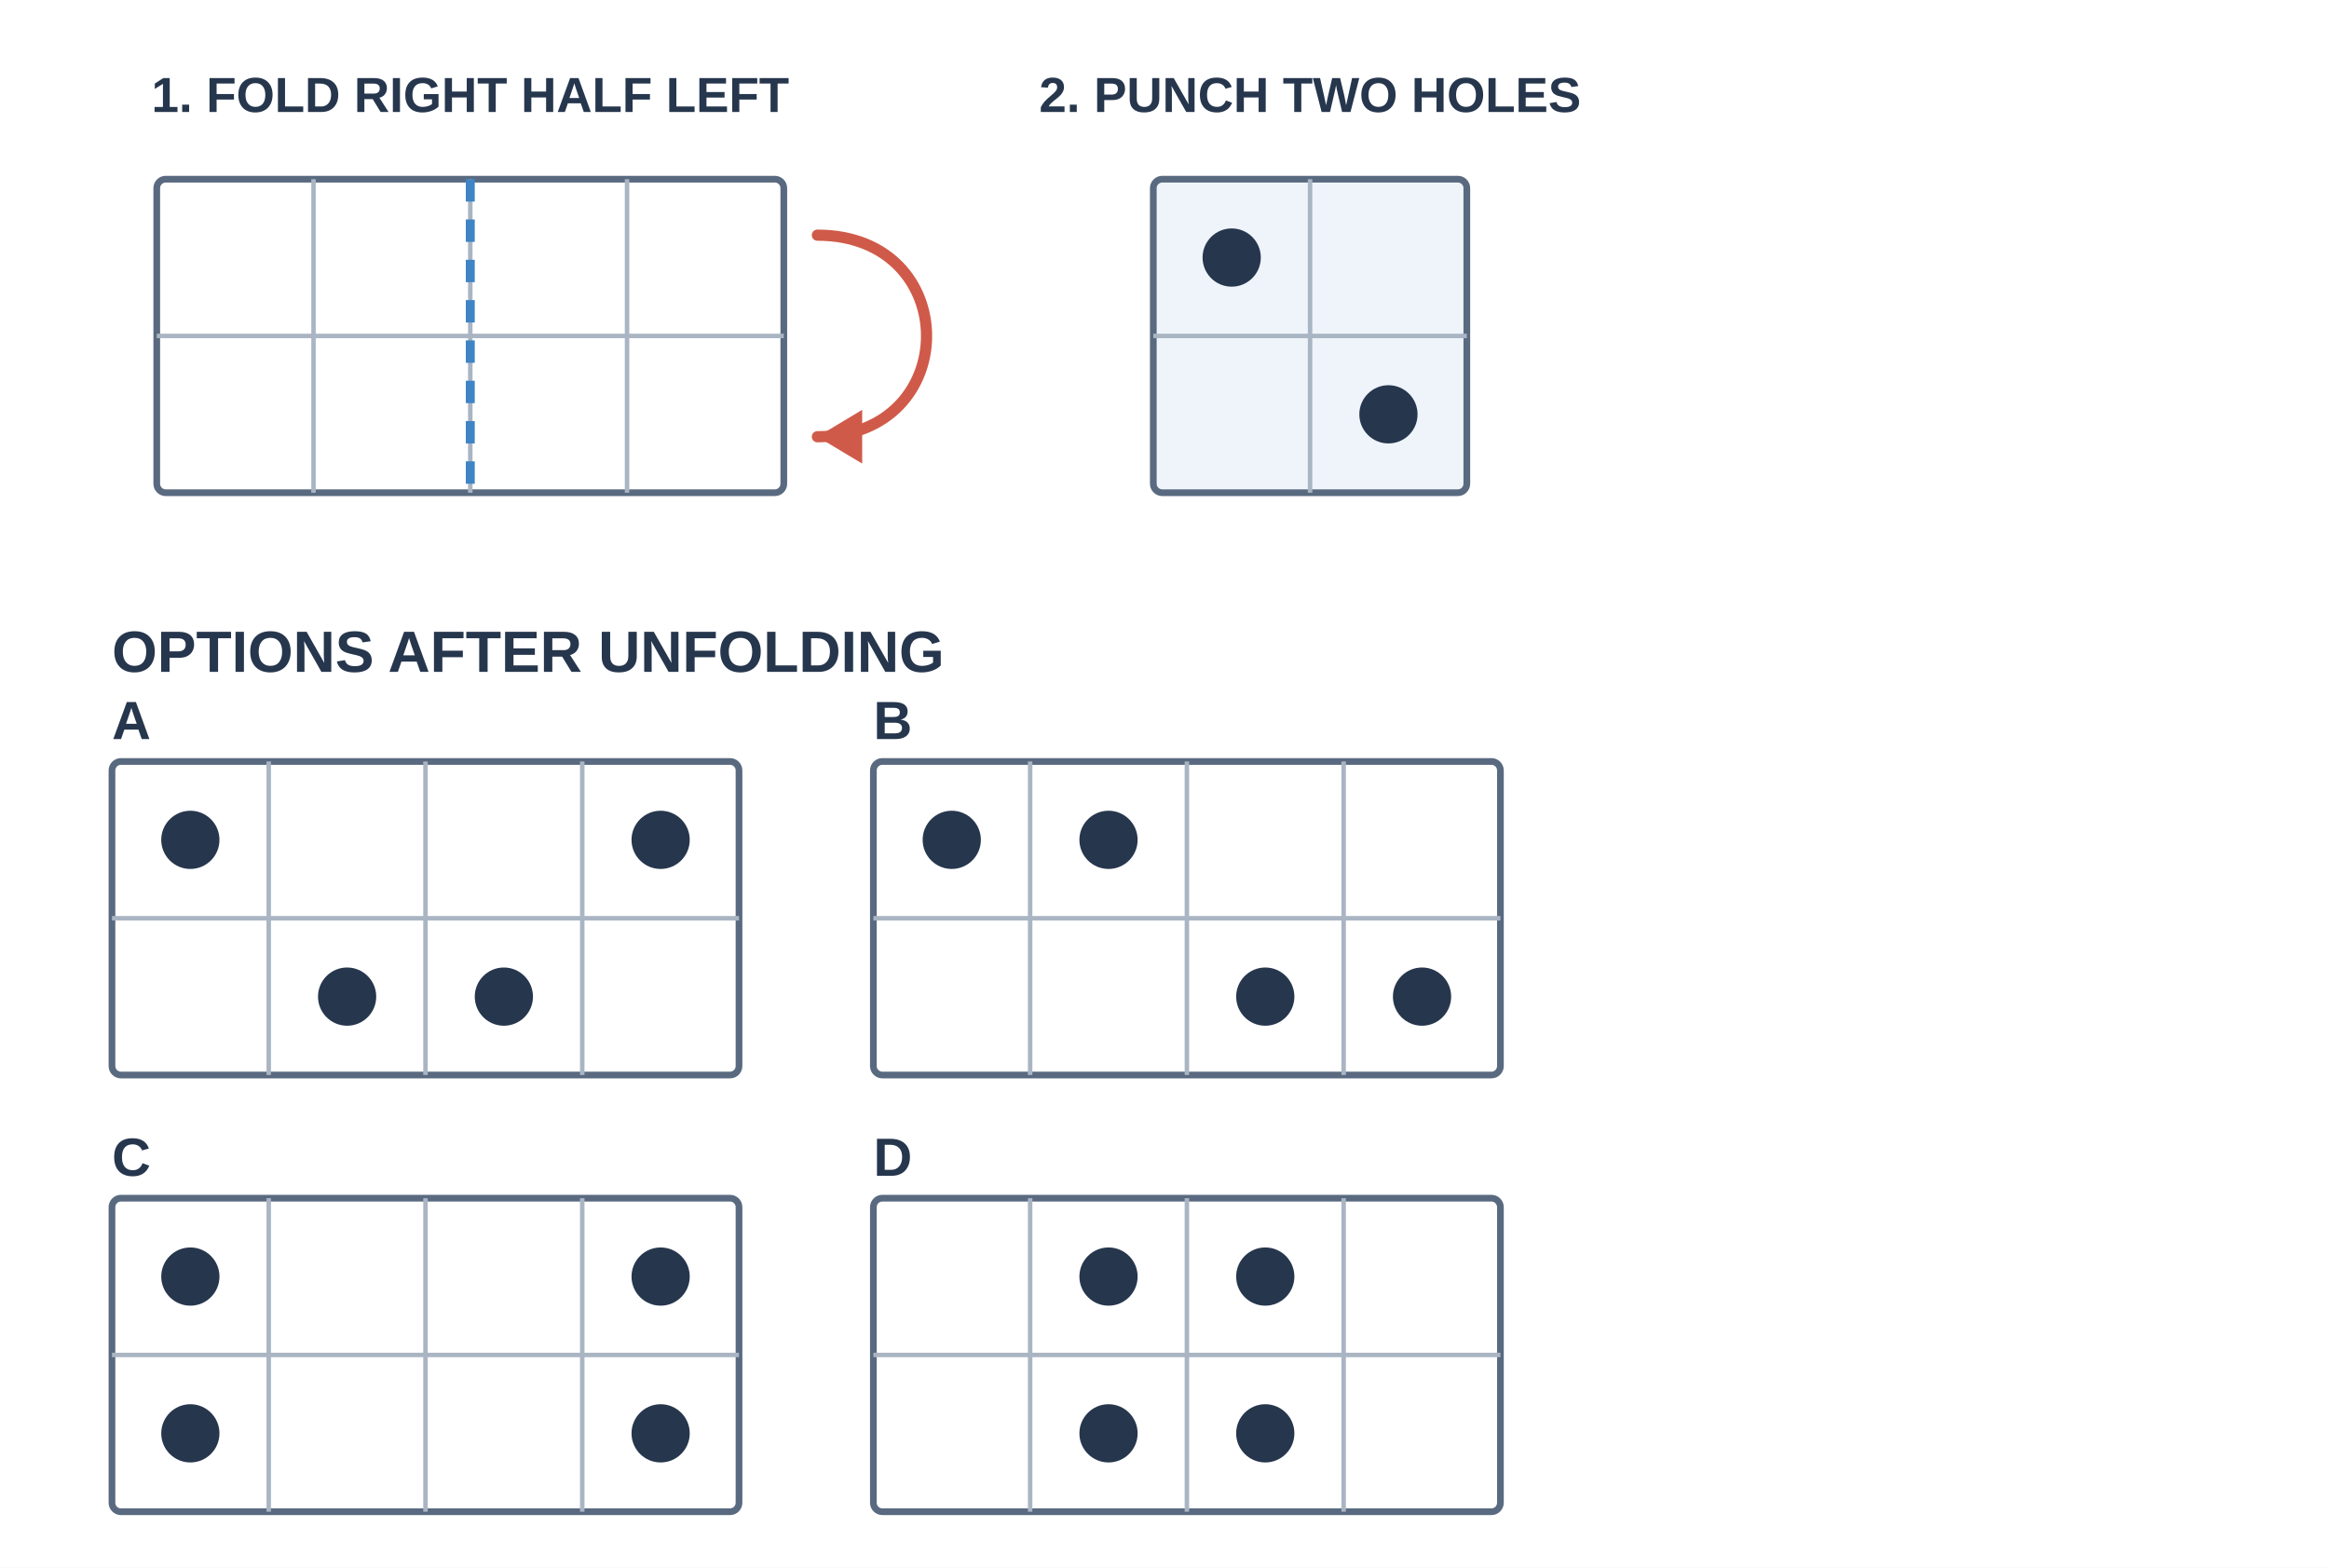
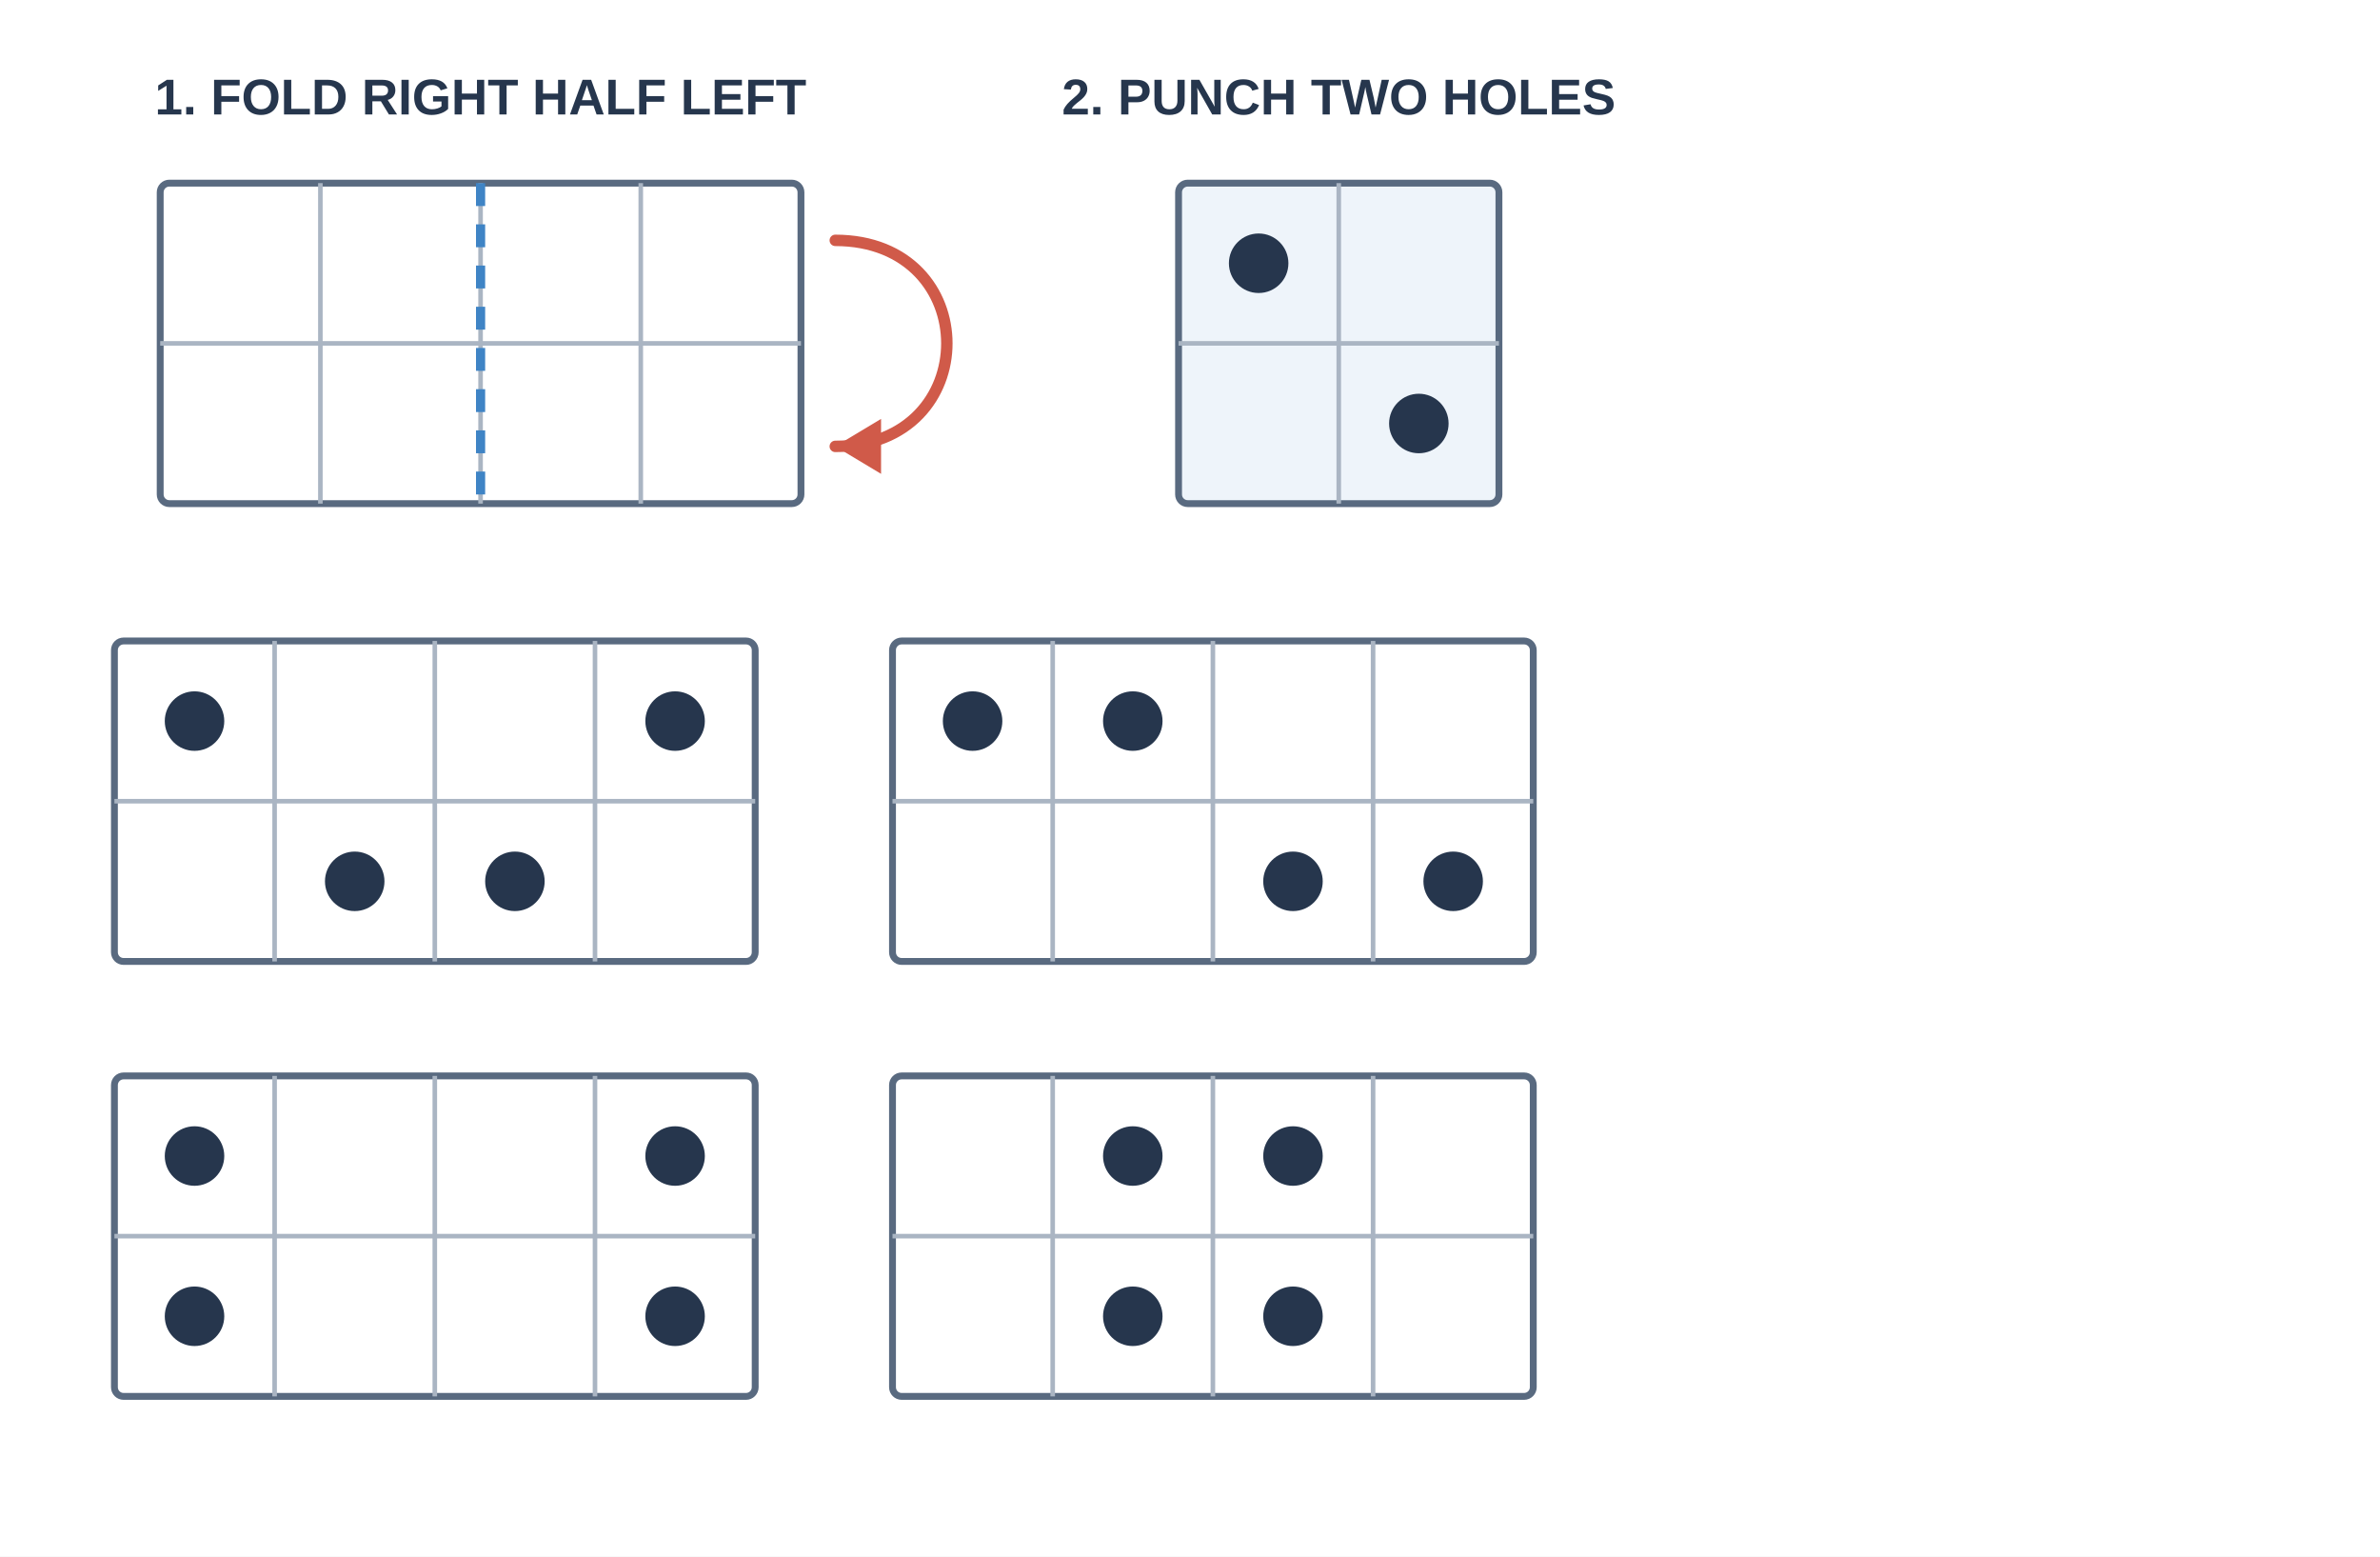
- <svg xmlns="http://www.w3.org/2000/svg" width="1040" height="700" viewBox="0 0 1040 700" role="img" aria-labelledby="title desc">
+ <svg xmlns="http://www.w3.org/2000/svg" width="1040" height="680" viewBox="0 0 1040 680" role="img" aria-labelledby="title desc">
  <defs>
    <g id="wide">
      <rect x="0" y="0" width="280" height="140" rx="4" fill="#fff" stroke="#596a80" stroke-width="3" />
      <path d="M70 0V140M140 0V140M210 0V140M0 70H280" fill="none" stroke="#aab5c3" stroke-width="2" />
    </g>
    <g id="folded">
      <rect x="0" y="0" width="140" height="140" rx="4" fill="#eef4fa" stroke="#596a80" stroke-width="3" />
      <path d="M70 0V140M0 70H140" fill="none" stroke="#aab5c3" stroke-width="2" />
    </g>
    <circle id="hole" cx="0" cy="0" r="13" fill="#26364d" />
  </defs>
-   <rect width="1040" height="700" fill="#ffffff" />
+   <rect width="1040" height="680" fill="#ffffff" />
  <g font-family="Arial, Helvetica, sans-serif" fill="#26364d">
    <g font-size="22" font-weight="700" text-anchor="middle">
      <text x="210" y="50">1. FOLD RIGHT HALF LEFT</text>
      <text x="585" y="50">2. PUNCH TWO HOLES</text>
    </g>
    <g transform="translate(70 80)">
      <use href="#wide" />
    </g>
    <line x1="210" y1="80" x2="210" y2="220" stroke="#3f84c5" stroke-width="4" stroke-dasharray="10 8" />
    <path d="M365 105 C430 105 430 195 365 195" fill="none" stroke="#d05a49" stroke-width="5" stroke-linecap="round" />
    <path d="M365 195 L385 183 L385 207 Z" fill="#d05a49" />
    <g transform="translate(515 80)">
      <use href="#folded" />
    </g>
    <use href="#hole" x="550" y="115" />
    <use href="#hole" x="620" y="185" />
-     <text x="50" y="300" font-size="26" font-weight="700">OPTIONS AFTER UNFOLDING</text>
-     <g transform="translate(50 340)">
+     <g transform="translate(50 280)">
      <use href="#wide" />
    </g>
-     <g transform="translate(390 340)">
+     <g transform="translate(390 280)">
      <use href="#wide" />
    </g>
-     <g transform="translate(50 535)">
+     <g transform="translate(50 470)">
      <use href="#wide" />
    </g>
-     <g transform="translate(390 535)">
+     <g transform="translate(390 470)">
      <use href="#wide" />
    </g>
-     <g font-size="24" font-weight="700">
-       <text x="50" y="330">A</text>
-       <text x="390" y="330">B</text>
-       <text x="50" y="525">C</text>
-       <text x="390" y="525">D</text>
-     </g>
    <g>
-       <use href="#hole" x="85" y="375" />
-       <use href="#hole" x="295" y="375" />
-       <use href="#hole" x="155" y="445" />
-       <use href="#hole" x="225" y="445" />
-       <use href="#hole" x="425" y="375" />
-       <use href="#hole" x="495" y="375" />
-       <use href="#hole" x="565" y="445" />
-       <use href="#hole" x="635" y="445" />
-       <use href="#hole" x="85" y="570" />
-       <use href="#hole" x="295" y="570" />
-       <use href="#hole" x="85" y="640" />
-       <use href="#hole" x="295" y="640" />
-       <use href="#hole" x="495" y="570" />
-       <use href="#hole" x="565" y="570" />
-       <use href="#hole" x="495" y="640" />
-       <use href="#hole" x="565" y="640" />
+       <use href="#hole" x="85" y="315" />
+       <use href="#hole" x="295" y="315" />
+       <use href="#hole" x="155" y="385" />
+       <use href="#hole" x="225" y="385" />
+       <use href="#hole" x="425" y="315" />
+       <use href="#hole" x="495" y="315" />
+       <use href="#hole" x="565" y="385" />
+       <use href="#hole" x="635" y="385" />
+       <use href="#hole" x="85" y="505" />
+       <use href="#hole" x="295" y="505" />
+       <use href="#hole" x="85" y="575" />
+       <use href="#hole" x="295" y="575" />
+       <use href="#hole" x="495" y="505" />
+       <use href="#hole" x="565" y="505" />
+       <use href="#hole" x="495" y="575" />
+       <use href="#hole" x="565" y="575" />
    </g>
  </g>
</svg>
